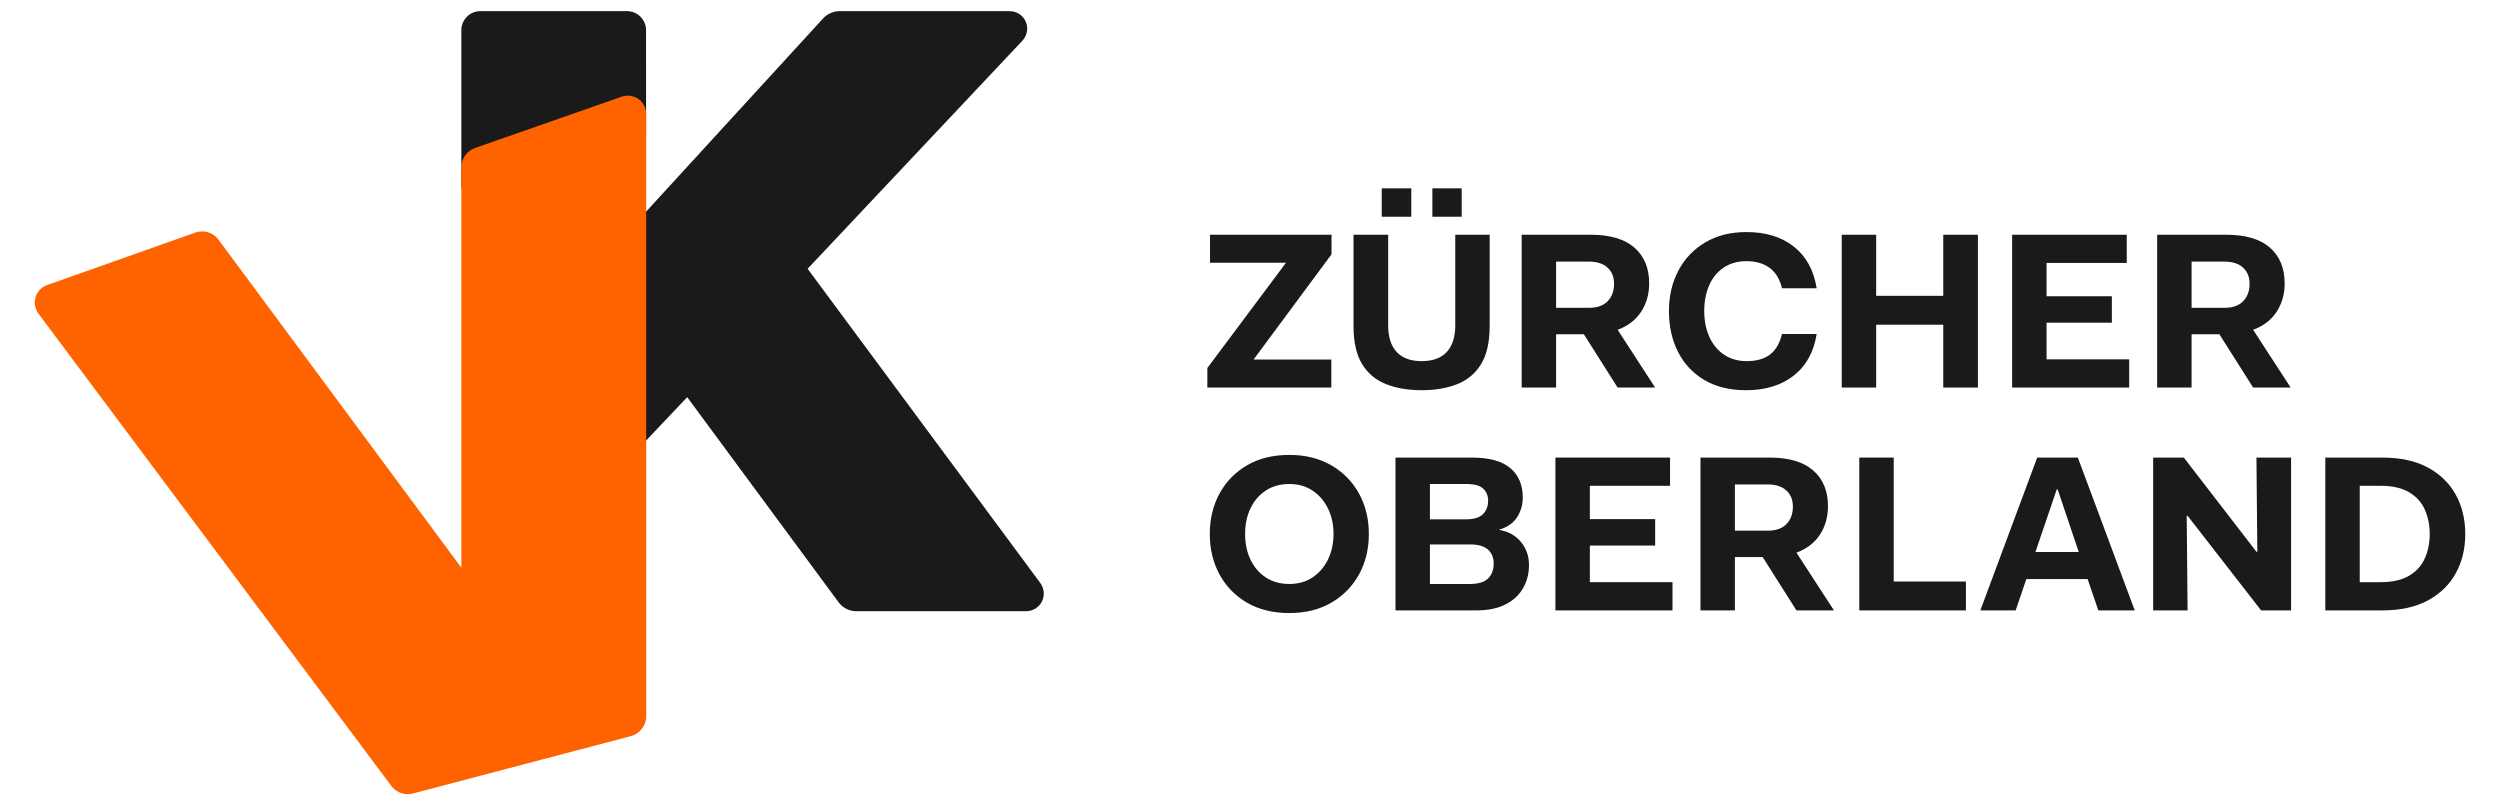
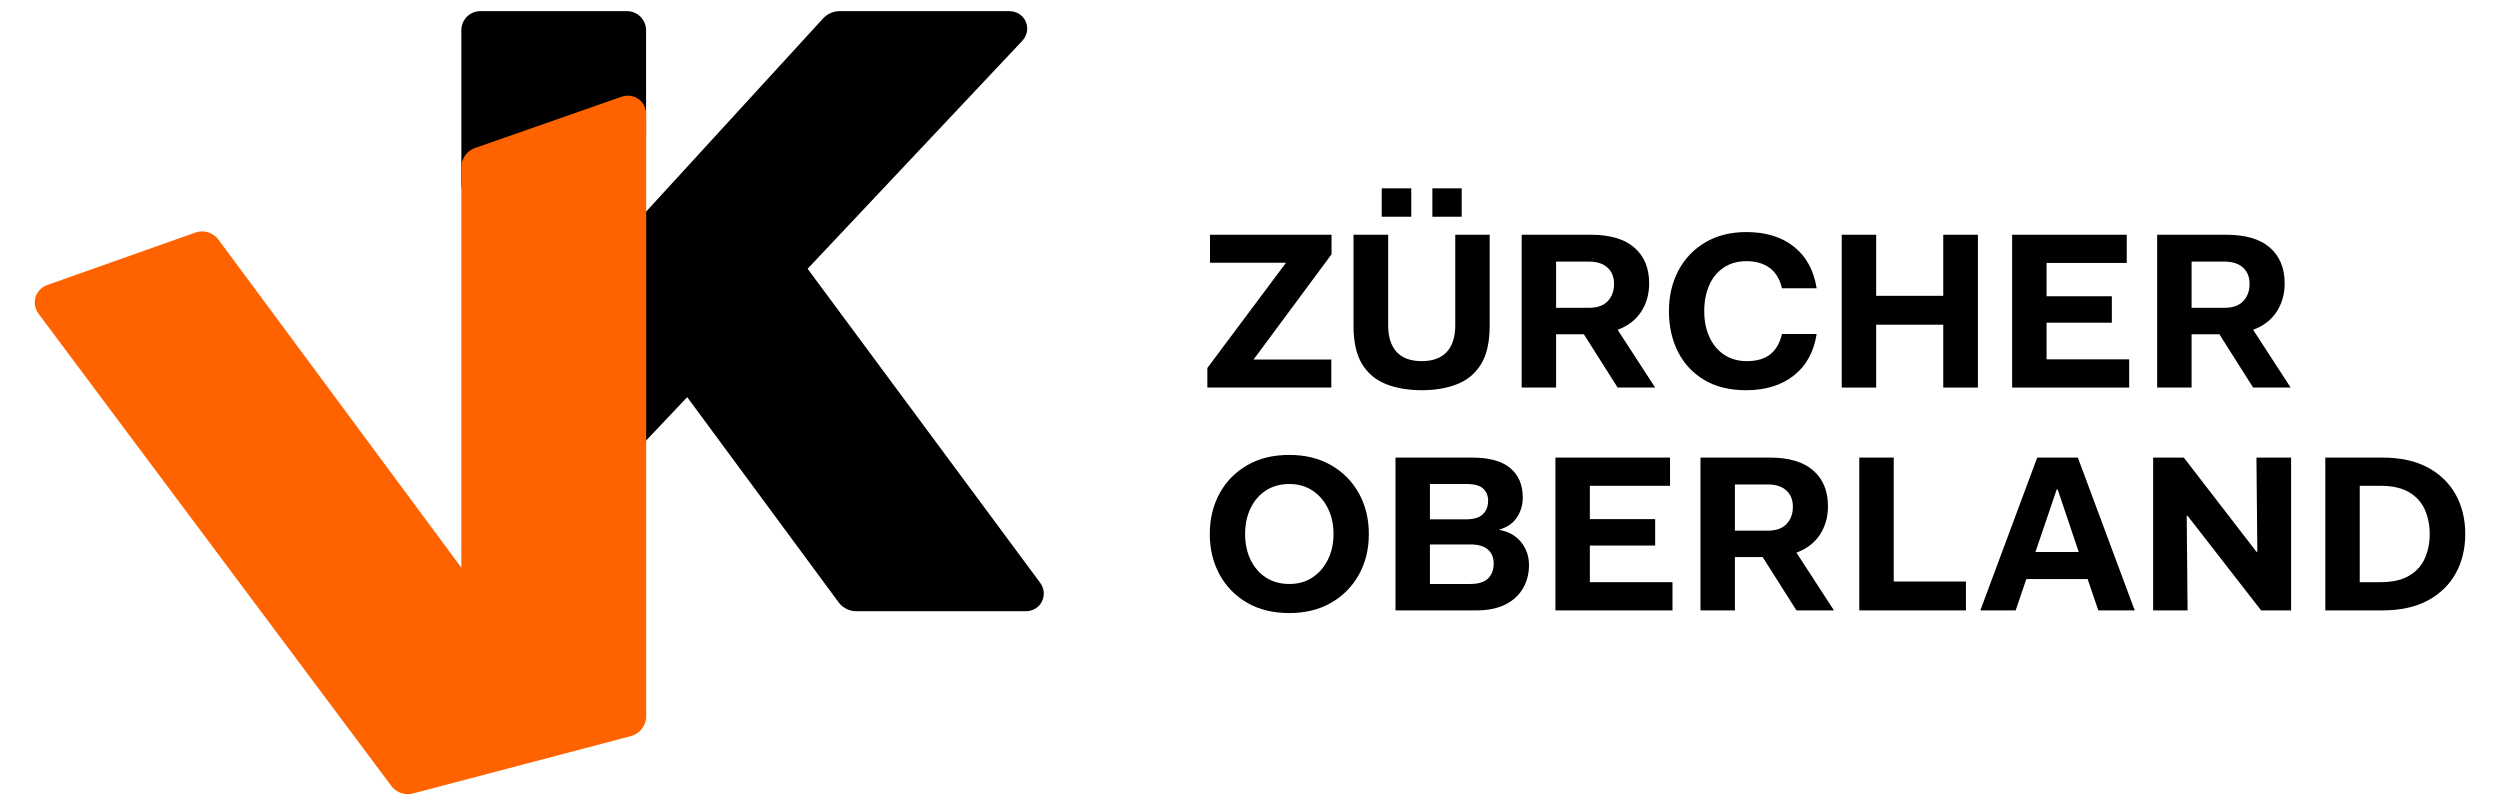
<svg xmlns="http://www.w3.org/2000/svg" width="435.39pt" height="140.26pt" viewBox="-2.00 -2.00 439.39 144.27">
  <defs>
    <clipPath id="clip-0">
      <path clip-rule="nonzero" d="M 410 79 L 435.391 79 L 435.391 108 L 410 108 Z M 410 79 " />
    </clipPath>
    <clipPath id="clip-1">
      <path clip-rule="nonzero" d="M 0 15 L 110 15 L 110 140.262 L 0 140.262 Z M 0 15 " />
    </clipPath>
  </defs>
-   <path fill-rule="nonzero" fill="#1a1a1a" fill-opacity="1" d="M 180.098 102.391 L 138.449 46.148 L 176.883 5.336 C 177.785 4.371 178.035 3.051 177.531 1.887 C 177.027 0.719 175.895 -0.004 174.574 -0.004 L 144.176 -0.004 C 143.094 -0.004 141.969 0.492 141.234 1.289 L 109.531 35.898 L 105.281 40.145 L 105.281 81.367 L 109.535 76.895 L 116.879 69.145 L 144.02 105.922 C 144.723 106.875 145.941 107.492 147.125 107.492 L 177.527 107.492 C 178.77 107.492 179.879 106.824 180.418 105.754 C 180.961 104.68 180.84 103.391 180.098 102.391 " />
-   <path fill-rule="nonzero" fill="#1a1a1a" fill-opacity="1" d="M 76.418 32.141 C 76.418 30.625 77.406 29.215 78.84 28.715 L 105.121 19.52 C 106.148 19.16 107.281 19.316 108.148 19.934 C 108.977 20.52 109.465 21.469 109.512 22.492 L 109.508 3.418 C 109.508 1.531 107.977 -0.004 106.09 -0.004 L 79.824 -0.004 C 77.938 -0.004 76.418 1.531 76.418 3.418 L 76.418 32.141 " />
-   <path fill-rule="nonzero" fill="#1a1a1a" fill-opacity="1" d="M 210.531 45.062 L 210.531 40.051 L 232.301 40.051 L 232.301 43.551 L 218.332 62.41 L 232.262 62.41 L 232.262 67.426 L 210.055 67.426 L 210.055 63.922 L 224.145 45.062 L 210.531 45.062 " />
-   <path fill-rule="nonzero" fill="#1a1a1a" fill-opacity="1" d="M 250.363 36.824 L 250.363 31.734 L 255.617 31.734 L 255.617 36.824 Z M 241.293 36.824 L 241.293 31.734 L 246.586 31.734 L 246.586 36.824 Z M 236.238 56.363 L 236.238 40.051 L 242.445 40.051 L 242.445 56.285 C 242.445 58.352 242.949 59.938 243.957 61.039 C 244.965 62.141 246.465 62.691 248.453 62.691 C 250.441 62.691 251.941 62.141 252.949 61.039 C 253.957 59.938 254.465 58.352 254.465 56.285 L 254.465 40.051 L 260.629 40.051 L 260.629 56.363 C 260.629 59.281 260.113 61.574 259.078 63.246 C 258.043 64.918 256.609 66.113 254.781 66.828 C 252.949 67.543 250.844 67.902 248.453 67.902 C 246.066 67.902 243.949 67.543 242.105 66.828 C 240.266 66.113 238.824 64.918 237.789 63.246 C 236.758 61.574 236.238 59.281 236.238 56.363 " />
-   <path fill-rule="nonzero" fill="#1a1a1a" fill-opacity="1" d="M 278.414 44.863 L 272.527 44.863 L 272.527 53.141 L 278.414 53.141 C 279.898 53.141 281.02 52.742 281.777 51.945 C 282.535 51.152 282.91 50.117 282.91 48.844 C 282.91 47.621 282.52 46.652 281.738 45.938 C 280.953 45.223 279.848 44.863 278.414 44.863 Z M 266.359 67.426 L 266.359 40.051 L 278.773 40.051 C 282.195 40.051 284.789 40.82 286.555 42.355 C 288.316 43.895 289.199 46.031 289.199 48.762 C 289.199 50.672 288.723 52.363 287.766 53.836 C 286.812 55.309 285.406 56.391 283.551 57.078 L 290.273 67.426 L 283.551 67.426 L 277.5 57.875 L 272.527 57.875 L 272.527 67.426 L 266.359 67.426 " />
-   <path fill-rule="nonzero" fill="#1a1a1a" fill-opacity="1" d="M 292.742 53.738 C 292.742 51.031 293.305 48.609 294.434 46.477 C 295.559 44.34 297.164 42.656 299.246 41.422 C 301.328 40.188 303.789 39.57 306.629 39.57 C 310.102 39.57 312.941 40.445 315.145 42.199 C 317.344 43.949 318.695 46.43 319.203 49.637 L 312.992 49.637 C 312.598 47.992 311.852 46.773 310.766 45.977 C 309.68 45.184 308.301 44.785 306.629 44.785 C 305.062 44.785 303.711 45.16 302.57 45.918 C 301.43 46.676 300.559 47.73 299.965 49.082 C 299.367 50.434 299.066 51.984 299.066 53.738 C 299.066 55.488 299.379 57.039 300.004 58.391 C 300.625 59.746 301.508 60.801 302.648 61.555 C 303.789 62.312 305.129 62.691 306.668 62.691 C 308.445 62.691 309.844 62.293 310.867 61.496 C 311.887 60.699 312.598 59.48 312.992 57.836 L 319.203 57.836 C 318.695 61.047 317.332 63.527 315.102 65.277 C 312.875 67.027 310.023 67.902 306.551 67.902 C 303.602 67.902 301.102 67.285 299.047 66.051 C 296.992 64.82 295.426 63.133 294.352 61 C 293.277 58.863 292.742 56.441 292.742 53.738 " />
-   <path fill-rule="nonzero" fill="#1a1a1a" fill-opacity="1" d="M 323.695 67.426 L 323.695 40.051 L 329.863 40.051 L 329.863 50.992 L 341.883 50.992 L 341.883 40.051 L 348.09 40.051 L 348.09 67.426 L 341.883 67.426 L 341.883 56.164 L 329.863 56.164 L 329.863 67.426 L 323.695 67.426 " />
-   <path fill-rule="nonzero" fill="#1a1a1a" fill-opacity="1" d="M 354.219 67.426 L 354.219 40.051 L 374.75 40.051 L 374.75 45.102 L 360.387 45.102 L 360.387 51.07 L 372.082 51.07 L 372.082 55.805 L 360.387 55.805 L 360.387 62.371 L 375.188 62.371 L 375.188 67.426 L 354.219 67.426 " />
-   <path fill-rule="nonzero" fill="#1a1a1a" fill-opacity="1" d="M 392.258 44.863 L 386.367 44.863 L 386.367 53.141 L 392.258 53.141 C 393.742 53.141 394.863 52.742 395.617 51.945 C 396.375 51.152 396.754 50.117 396.754 48.844 C 396.754 47.621 396.363 46.652 395.578 45.938 C 394.797 45.223 393.688 44.863 392.258 44.863 Z M 380.199 67.426 L 380.199 40.051 L 392.613 40.051 C 396.035 40.051 398.629 40.82 400.395 42.355 C 402.156 43.895 403.039 46.031 403.039 48.762 C 403.039 50.672 402.562 52.363 401.609 53.836 C 400.652 55.309 399.246 56.391 397.391 57.078 L 404.113 67.426 L 397.391 67.426 L 391.344 57.875 L 386.367 57.875 L 386.367 67.426 L 380.199 67.426 " />
-   <path fill-rule="nonzero" fill="#1a1a1a" fill-opacity="1" d="M 216.82 93.656 C 216.82 95.406 217.152 96.961 217.816 98.312 C 218.477 99.664 219.398 100.719 220.578 101.477 C 221.762 102.23 223.145 102.609 224.738 102.609 C 226.328 102.609 227.719 102.219 228.895 101.434 C 230.074 100.652 230.996 99.586 231.66 98.23 C 232.324 96.879 232.656 95.355 232.656 93.656 C 232.656 91.961 232.324 90.434 231.66 89.082 C 230.996 87.727 230.074 86.66 228.895 85.879 C 227.719 85.094 226.328 84.703 224.738 84.703 C 223.145 84.703 221.762 85.082 220.578 85.836 C 219.398 86.594 218.477 87.648 217.816 89 C 217.152 90.355 216.82 91.906 216.82 93.656 Z M 210.492 93.656 C 210.492 90.949 211.078 88.531 212.242 86.395 C 213.41 84.258 215.055 82.574 217.18 81.34 C 219.301 80.109 221.82 79.492 224.738 79.492 C 227.602 79.492 230.102 80.109 232.238 81.34 C 234.375 82.574 236.031 84.258 237.215 86.395 C 238.395 88.531 238.984 90.949 238.984 93.656 C 238.984 96.363 238.395 98.785 237.215 100.918 C 236.031 103.055 234.375 104.738 232.238 105.973 C 230.102 107.203 227.602 107.82 224.738 107.82 C 221.82 107.82 219.301 107.203 217.18 105.973 C 215.055 104.738 213.41 103.055 212.242 100.918 C 211.078 98.785 210.492 96.363 210.492 93.656 " />
-   <path fill-rule="nonzero" fill="#1a1a1a" fill-opacity="1" d="M 257.168 95.527 L 249.926 95.527 L 249.926 102.609 L 257.129 102.609 C 258.613 102.609 259.688 102.277 260.352 101.613 C 261.016 100.953 261.348 100.062 261.348 98.949 C 261.348 97.887 261 97.051 260.312 96.441 C 259.621 95.832 258.574 95.527 257.168 95.527 Z M 256.492 84.703 L 249.926 84.703 L 249.926 91.031 L 256.371 91.031 C 257.777 91.031 258.793 90.727 259.414 90.113 C 260.039 89.504 260.352 88.695 260.352 87.688 C 260.352 86.812 260.059 86.098 259.477 85.539 C 258.891 84.98 257.898 84.703 256.492 84.703 Z M 243.758 107.344 L 243.758 79.969 L 257.445 79.969 C 260.551 79.969 262.844 80.598 264.328 81.859 C 265.816 83.117 266.559 84.875 266.559 87.129 C 266.559 88.43 266.215 89.613 265.523 90.672 C 264.836 91.734 263.746 92.477 262.262 92.902 C 263.961 93.191 265.285 93.922 266.238 95.09 C 267.195 96.258 267.672 97.637 267.672 99.227 C 267.672 100.766 267.312 102.152 266.598 103.387 C 265.883 104.617 264.828 105.59 263.434 106.289 C 262.043 106.992 260.312 107.344 258.242 107.344 L 243.758 107.344 " />
-   <path fill-rule="nonzero" fill="#1a1a1a" fill-opacity="1" d="M 272.406 107.344 L 272.406 79.969 L 292.938 79.969 L 292.938 85.023 L 278.574 85.023 L 278.574 90.992 L 290.273 90.992 L 290.273 95.727 L 278.574 95.727 L 278.574 102.289 L 293.379 102.289 L 293.379 107.344 L 272.406 107.344 " />
-   <path fill-rule="nonzero" fill="#1a1a1a" fill-opacity="1" d="M 310.445 84.781 L 304.559 84.781 L 304.559 93.059 L 310.445 93.059 C 311.934 93.059 313.055 92.66 313.809 91.867 C 314.566 91.07 314.945 90.035 314.945 88.762 C 314.945 87.543 314.555 86.574 313.77 85.859 C 312.988 85.141 311.879 84.781 310.445 84.781 Z M 298.391 107.344 L 298.391 79.969 L 310.805 79.969 C 314.227 79.969 316.82 80.738 318.586 82.277 C 320.348 83.816 321.23 85.949 321.23 88.684 C 321.23 90.594 320.754 92.285 319.801 93.758 C 318.844 95.227 317.438 96.309 315.582 97 L 322.305 107.344 L 315.582 107.344 L 309.531 97.793 L 304.559 97.793 L 304.559 107.344 L 298.391 107.344 " />
-   <path fill-rule="nonzero" fill="#1a1a1a" fill-opacity="1" d="M 326.84 107.344 L 326.84 79.969 L 333.008 79.969 L 333.008 102.172 L 345.941 102.172 L 345.941 107.344 L 326.84 107.344 " />
-   <path fill-rule="nonzero" fill="#1a1a1a" fill-opacity="1" d="M 358.395 96.879 L 366.152 96.879 L 362.371 85.66 L 362.215 85.66 Z M 348.523 107.344 L 358.711 79.969 L 365.992 79.969 L 376.18 107.344 L 369.656 107.344 L 367.746 101.734 L 356.762 101.734 L 354.852 107.344 L 348.523 107.344 " />
-   <path fill-rule="nonzero" fill="#1a1a1a" fill-opacity="1" d="M 379.48 107.344 L 379.48 79.969 L 384.973 79.969 L 397.984 96.84 L 398.145 96.84 L 397.984 79.969 L 404.191 79.969 L 404.191 107.344 L 398.82 107.344 L 385.648 90.395 L 385.492 90.395 L 385.648 107.344 L 379.48 107.344 " />
+   <path fill-rule="nonzero" fill="#000000" fill-opacity="1" d="M 180.098 102.391 L 138.449 46.148 L 176.883 5.336 C 177.785 4.371 178.035 3.051 177.531 1.887 C 177.027 0.719 175.895 -0.004 174.574 -0.004 L 144.176 -0.004 C 143.094 -0.004 141.969 0.492 141.234 1.289 L 109.531 35.898 L 105.281 40.145 L 105.281 81.367 L 109.535 76.895 L 116.879 69.145 L 144.02 105.922 C 144.723 106.875 145.941 107.492 147.125 107.492 L 177.527 107.492 C 178.77 107.492 179.879 106.824 180.418 105.754 C 180.961 104.68 180.84 103.391 180.098 102.391 " />
+   <path fill-rule="nonzero" fill="#000000" fill-opacity="1" d="M 76.418 32.141 C 76.418 30.625 77.406 29.215 78.84 28.715 L 105.121 19.52 C 106.148 19.16 107.281 19.316 108.148 19.934 C 108.977 20.52 109.465 21.469 109.512 22.492 L 109.508 3.418 C 109.508 1.531 107.977 -0.004 106.09 -0.004 L 79.824 -0.004 C 77.938 -0.004 76.418 1.531 76.418 3.418 L 76.418 32.141 " />
+   <path fill-rule="nonzero" fill="#000000" fill-opacity="1" d="M 210.531 45.062 L 210.531 40.051 L 232.301 40.051 L 232.301 43.551 L 218.332 62.41 L 232.262 62.41 L 232.262 67.426 L 210.055 67.426 L 210.055 63.922 L 224.145 45.062 L 210.531 45.062 " />
+   <path fill-rule="nonzero" fill="#000000" fill-opacity="1" d="M 250.363 36.824 L 250.363 31.734 L 255.617 31.734 L 255.617 36.824 Z M 241.293 36.824 L 241.293 31.734 L 246.586 31.734 L 246.586 36.824 Z M 236.238 56.363 L 236.238 40.051 L 242.445 40.051 L 242.445 56.285 C 242.445 58.352 242.949 59.938 243.957 61.039 C 244.965 62.141 246.465 62.691 248.453 62.691 C 250.441 62.691 251.941 62.141 252.949 61.039 C 253.957 59.938 254.465 58.352 254.465 56.285 L 254.465 40.051 L 260.629 40.051 L 260.629 56.363 C 260.629 59.281 260.113 61.574 259.078 63.246 C 258.043 64.918 256.609 66.113 254.781 66.828 C 252.949 67.543 250.844 67.902 248.453 67.902 C 246.066 67.902 243.949 67.543 242.105 66.828 C 240.266 66.113 238.824 64.918 237.789 63.246 C 236.758 61.574 236.238 59.281 236.238 56.363 " />
+   <path fill-rule="nonzero" fill="#000000" fill-opacity="1" d="M 278.414 44.863 L 272.527 44.863 L 272.527 53.141 L 278.414 53.141 C 279.898 53.141 281.02 52.742 281.777 51.945 C 282.535 51.152 282.91 50.117 282.91 48.844 C 282.91 47.621 282.52 46.652 281.738 45.938 C 280.953 45.223 279.848 44.863 278.414 44.863 Z M 266.359 67.426 L 266.359 40.051 L 278.773 40.051 C 282.195 40.051 284.789 40.82 286.555 42.355 C 288.316 43.895 289.199 46.031 289.199 48.762 C 289.199 50.672 288.723 52.363 287.766 53.836 C 286.812 55.309 285.406 56.391 283.551 57.078 L 290.273 67.426 L 283.551 67.426 L 277.5 57.875 L 272.527 57.875 L 272.527 67.426 L 266.359 67.426 " />
+   <path fill-rule="nonzero" fill="#000000" fill-opacity="1" d="M 292.742 53.738 C 292.742 51.031 293.305 48.609 294.434 46.477 C 295.559 44.34 297.164 42.656 299.246 41.422 C 301.328 40.188 303.789 39.57 306.629 39.57 C 310.102 39.57 312.941 40.445 315.145 42.199 C 317.344 43.949 318.695 46.43 319.203 49.637 L 312.992 49.637 C 312.598 47.992 311.852 46.773 310.766 45.977 C 309.68 45.184 308.301 44.785 306.629 44.785 C 305.062 44.785 303.711 45.16 302.57 45.918 C 301.43 46.676 300.559 47.73 299.965 49.082 C 299.367 50.434 299.066 51.984 299.066 53.738 C 299.066 55.488 299.379 57.039 300.004 58.391 C 300.625 59.746 301.508 60.801 302.648 61.555 C 303.789 62.312 305.129 62.691 306.668 62.691 C 308.445 62.691 309.844 62.293 310.867 61.496 C 311.887 60.699 312.598 59.48 312.992 57.836 L 319.203 57.836 C 318.695 61.047 317.332 63.527 315.102 65.277 C 312.875 67.027 310.023 67.902 306.551 67.902 C 303.602 67.902 301.102 67.285 299.047 66.051 C 296.992 64.82 295.426 63.133 294.352 61 C 293.277 58.863 292.742 56.441 292.742 53.738 " />
+   <path fill-rule="nonzero" fill="#000000" fill-opacity="1" d="M 323.695 67.426 L 323.695 40.051 L 329.863 40.051 L 329.863 50.992 L 341.883 50.992 L 341.883 40.051 L 348.09 40.051 L 348.09 67.426 L 341.883 67.426 L 341.883 56.164 L 329.863 56.164 L 329.863 67.426 L 323.695 67.426 " />
+   <path fill-rule="nonzero" fill="#000000" fill-opacity="1" d="M 354.219 67.426 L 354.219 40.051 L 374.75 40.051 L 374.75 45.102 L 360.387 45.102 L 360.387 51.07 L 372.082 51.07 L 372.082 55.805 L 360.387 55.805 L 360.387 62.371 L 375.188 62.371 L 375.188 67.426 L 354.219 67.426 " />
+   <path fill-rule="nonzero" fill="#000000" fill-opacity="1" d="M 392.258 44.863 L 386.367 44.863 L 386.367 53.141 L 392.258 53.141 C 393.742 53.141 394.863 52.742 395.617 51.945 C 396.375 51.152 396.754 50.117 396.754 48.844 C 396.754 47.621 396.363 46.652 395.578 45.938 C 394.797 45.223 393.688 44.863 392.258 44.863 Z M 380.199 67.426 L 380.199 40.051 L 392.613 40.051 C 396.035 40.051 398.629 40.82 400.395 42.355 C 402.156 43.895 403.039 46.031 403.039 48.762 C 403.039 50.672 402.562 52.363 401.609 53.836 C 400.652 55.309 399.246 56.391 397.391 57.078 L 404.113 67.426 L 397.391 67.426 L 391.344 57.875 L 386.367 57.875 L 386.367 67.426 L 380.199 67.426 " />
+   <path fill-rule="nonzero" fill="#000000" fill-opacity="1" d="M 216.82 93.656 C 216.82 95.406 217.152 96.961 217.816 98.312 C 218.477 99.664 219.398 100.719 220.578 101.477 C 221.762 102.23 223.145 102.609 224.738 102.609 C 226.328 102.609 227.719 102.219 228.895 101.434 C 230.074 100.652 230.996 99.586 231.66 98.23 C 232.324 96.879 232.656 95.355 232.656 93.656 C 232.656 91.961 232.324 90.434 231.66 89.082 C 230.996 87.727 230.074 86.66 228.895 85.879 C 227.719 85.094 226.328 84.703 224.738 84.703 C 223.145 84.703 221.762 85.082 220.578 85.836 C 219.398 86.594 218.477 87.648 217.816 89 C 217.152 90.355 216.82 91.906 216.82 93.656 Z M 210.492 93.656 C 210.492 90.949 211.078 88.531 212.242 86.395 C 213.41 84.258 215.055 82.574 217.18 81.34 C 219.301 80.109 221.82 79.492 224.738 79.492 C 227.602 79.492 230.102 80.109 232.238 81.34 C 234.375 82.574 236.031 84.258 237.215 86.395 C 238.395 88.531 238.984 90.949 238.984 93.656 C 238.984 96.363 238.395 98.785 237.215 100.918 C 236.031 103.055 234.375 104.738 232.238 105.973 C 230.102 107.203 227.602 107.82 224.738 107.82 C 221.82 107.82 219.301 107.203 217.18 105.973 C 215.055 104.738 213.41 103.055 212.242 100.918 C 211.078 98.785 210.492 96.363 210.492 93.656 " />
+   <path fill-rule="nonzero" fill="#000000" fill-opacity="1" d="M 257.168 95.527 L 249.926 95.527 L 249.926 102.609 L 257.129 102.609 C 258.613 102.609 259.688 102.277 260.352 101.613 C 261.016 100.953 261.348 100.062 261.348 98.949 C 261.348 97.887 261 97.051 260.312 96.441 C 259.621 95.832 258.574 95.527 257.168 95.527 Z M 256.492 84.703 L 249.926 84.703 L 249.926 91.031 L 256.371 91.031 C 257.777 91.031 258.793 90.727 259.414 90.113 C 260.039 89.504 260.352 88.695 260.352 87.688 C 260.352 86.812 260.059 86.098 259.477 85.539 C 258.891 84.98 257.898 84.703 256.492 84.703 Z M 243.758 107.344 L 243.758 79.969 L 257.445 79.969 C 260.551 79.969 262.844 80.598 264.328 81.859 C 265.816 83.117 266.559 84.875 266.559 87.129 C 266.559 88.43 266.215 89.613 265.523 90.672 C 264.836 91.734 263.746 92.477 262.262 92.902 C 263.961 93.191 265.285 93.922 266.238 95.09 C 267.195 96.258 267.672 97.637 267.672 99.227 C 267.672 100.766 267.312 102.152 266.598 103.387 C 265.883 104.617 264.828 105.59 263.434 106.289 C 262.043 106.992 260.312 107.344 258.242 107.344 L 243.758 107.344 " />
+   <path fill-rule="nonzero" fill="#000000" fill-opacity="1" d="M 272.406 107.344 L 272.406 79.969 L 292.938 79.969 L 292.938 85.023 L 278.574 85.023 L 278.574 90.992 L 290.273 90.992 L 290.273 95.727 L 278.574 95.727 L 278.574 102.289 L 293.379 102.289 L 293.379 107.344 L 272.406 107.344 " />
+   <path fill-rule="nonzero" fill="#000000" fill-opacity="1" d="M 310.445 84.781 L 304.559 84.781 L 304.559 93.059 L 310.445 93.059 C 311.934 93.059 313.055 92.66 313.809 91.867 C 314.566 91.07 314.945 90.035 314.945 88.762 C 314.945 87.543 314.555 86.574 313.77 85.859 C 312.988 85.141 311.879 84.781 310.445 84.781 Z M 298.391 107.344 L 298.391 79.969 L 310.805 79.969 C 314.227 79.969 316.82 80.738 318.586 82.277 C 320.348 83.816 321.23 85.949 321.23 88.684 C 321.23 90.594 320.754 92.285 319.801 93.758 C 318.844 95.227 317.438 96.309 315.582 97 L 322.305 107.344 L 315.582 107.344 L 309.531 97.793 L 304.559 97.793 L 304.559 107.344 L 298.391 107.344 " />
+   <path fill-rule="nonzero" fill="#000000" fill-opacity="1" d="M 326.84 107.344 L 326.84 79.969 L 333.008 79.969 L 333.008 102.172 L 345.941 102.172 L 345.941 107.344 L 326.84 107.344 " />
+   <path fill-rule="nonzero" fill="#000000" fill-opacity="1" d="M 358.395 96.879 L 366.152 96.879 L 362.371 85.66 L 362.215 85.66 Z M 348.523 107.344 L 358.711 79.969 L 365.992 79.969 L 376.18 107.344 L 369.656 107.344 L 367.746 101.734 L 356.762 101.734 L 354.852 107.344 L 348.523 107.344 " />
+   <path fill-rule="nonzero" fill="#000000" fill-opacity="1" d="M 379.48 107.344 L 379.48 79.969 L 384.973 79.969 L 397.984 96.84 L 398.145 96.84 L 397.984 79.969 L 404.191 79.969 L 404.191 107.344 L 398.82 107.344 L 385.648 90.395 L 385.492 90.395 L 385.648 107.344 L 379.48 107.344 " />
  <g clip-path="url(#clip-0)">
-     <path fill-rule="nonzero" fill="#1a1a1a" fill-opacity="1" d="M 420.188 85.023 L 416.488 85.023 L 416.488 102.289 L 420.188 102.289 C 422.34 102.289 424.062 101.898 425.359 101.117 C 426.66 100.336 427.598 99.285 428.168 97.973 C 428.738 96.66 429.023 95.223 429.023 93.656 C 429.023 92.09 428.738 90.652 428.168 89.34 C 427.598 88.027 426.66 86.977 425.359 86.195 C 424.062 85.414 422.34 85.023 420.188 85.023 Z M 410.32 107.344 L 410.32 79.969 L 420.508 79.969 C 423.77 79.969 426.504 80.566 428.703 81.758 C 430.906 82.953 432.57 84.578 433.699 86.633 C 434.824 88.688 435.391 91.031 435.391 93.656 C 435.391 96.281 434.824 98.625 433.699 100.68 C 432.57 102.734 430.906 104.359 428.703 105.555 C 426.504 106.746 423.77 107.344 420.508 107.344 L 410.32 107.344 " />
+     <path fill-rule="nonzero" fill="#000000" fill-opacity="1" d="M 420.188 85.023 L 416.488 85.023 L 416.488 102.289 L 420.188 102.289 C 422.34 102.289 424.062 101.898 425.359 101.117 C 426.66 100.336 427.598 99.285 428.168 97.973 C 428.738 96.66 429.023 95.223 429.023 93.656 C 429.023 92.09 428.738 90.652 428.168 89.34 C 427.598 88.027 426.66 86.977 425.359 86.195 C 424.062 85.414 422.34 85.023 420.188 85.023 Z M 410.32 107.344 L 410.32 79.969 L 420.508 79.969 C 423.77 79.969 426.504 80.566 428.703 81.758 C 430.906 82.953 432.57 84.578 433.699 86.633 C 434.824 88.688 435.391 91.031 435.391 93.656 C 435.391 96.281 434.824 98.625 433.699 100.68 C 432.57 102.734 430.906 104.359 428.703 105.555 C 426.504 106.746 423.77 107.344 420.508 107.344 L 410.32 107.344 " />
  </g>
  <g clip-path="url(#clip-1)">
    <path fill-rule="nonzero" fill="#ff6300" fill-opacity="1" d="M 108.148 15.742 C 107.281 15.125 106.148 14.969 105.121 15.328 L 78.84 24.523 C 77.406 25.023 76.418 26.434 76.418 27.949 L 76.418 99.688 L 32.895 40.906 C 31.961 39.645 30.273 39.129 28.793 39.652 L 2.23 49.059 C 1.227 49.418 0.441 50.227 0.141 51.23 C -0.164 52.234 0.035 53.34 0.672 54.195 L 63.879 138.789 L 63.879 138.793 C 64.578 139.727 65.691 140.262 66.832 140.262 C 67.137 140.262 67.445 140.223 67.746 140.141 L 106.812 129.859 C 108.363 129.453 109.535 127.957 109.535 126.387 L 109.531 18.465 C 109.531 17.375 109.02 16.359 108.148 15.742 " />
  </g>
</svg>
